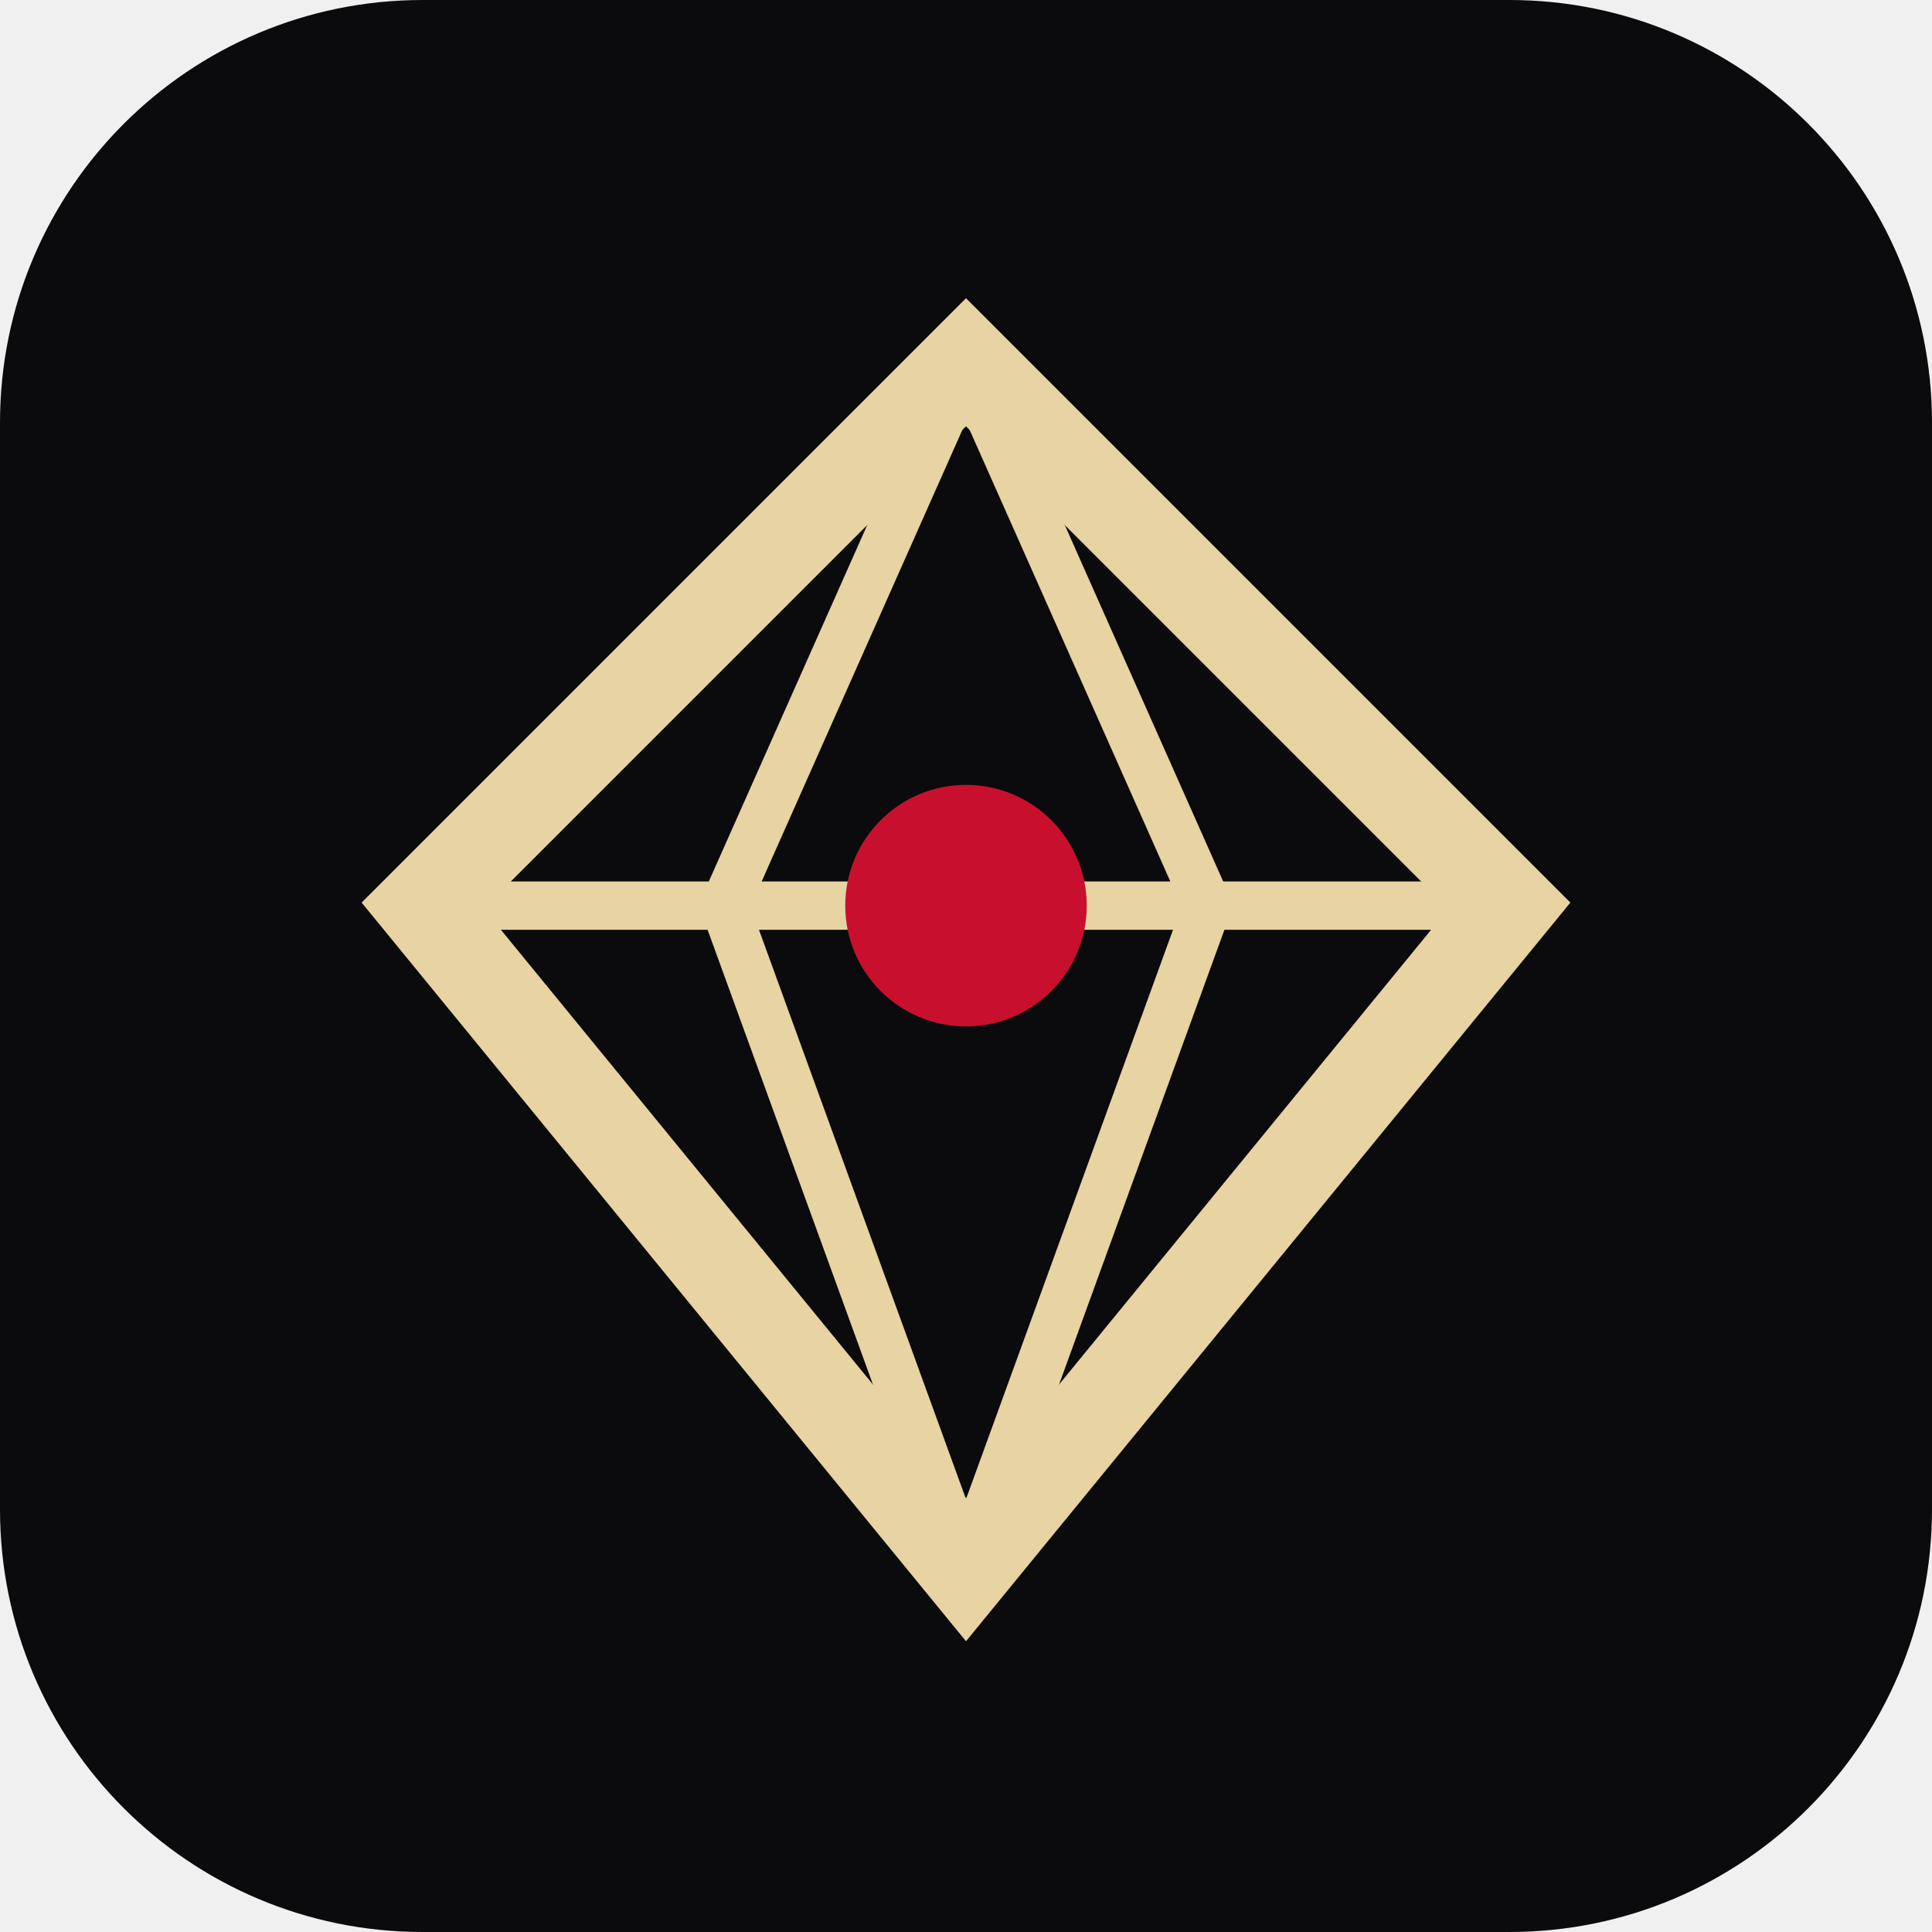
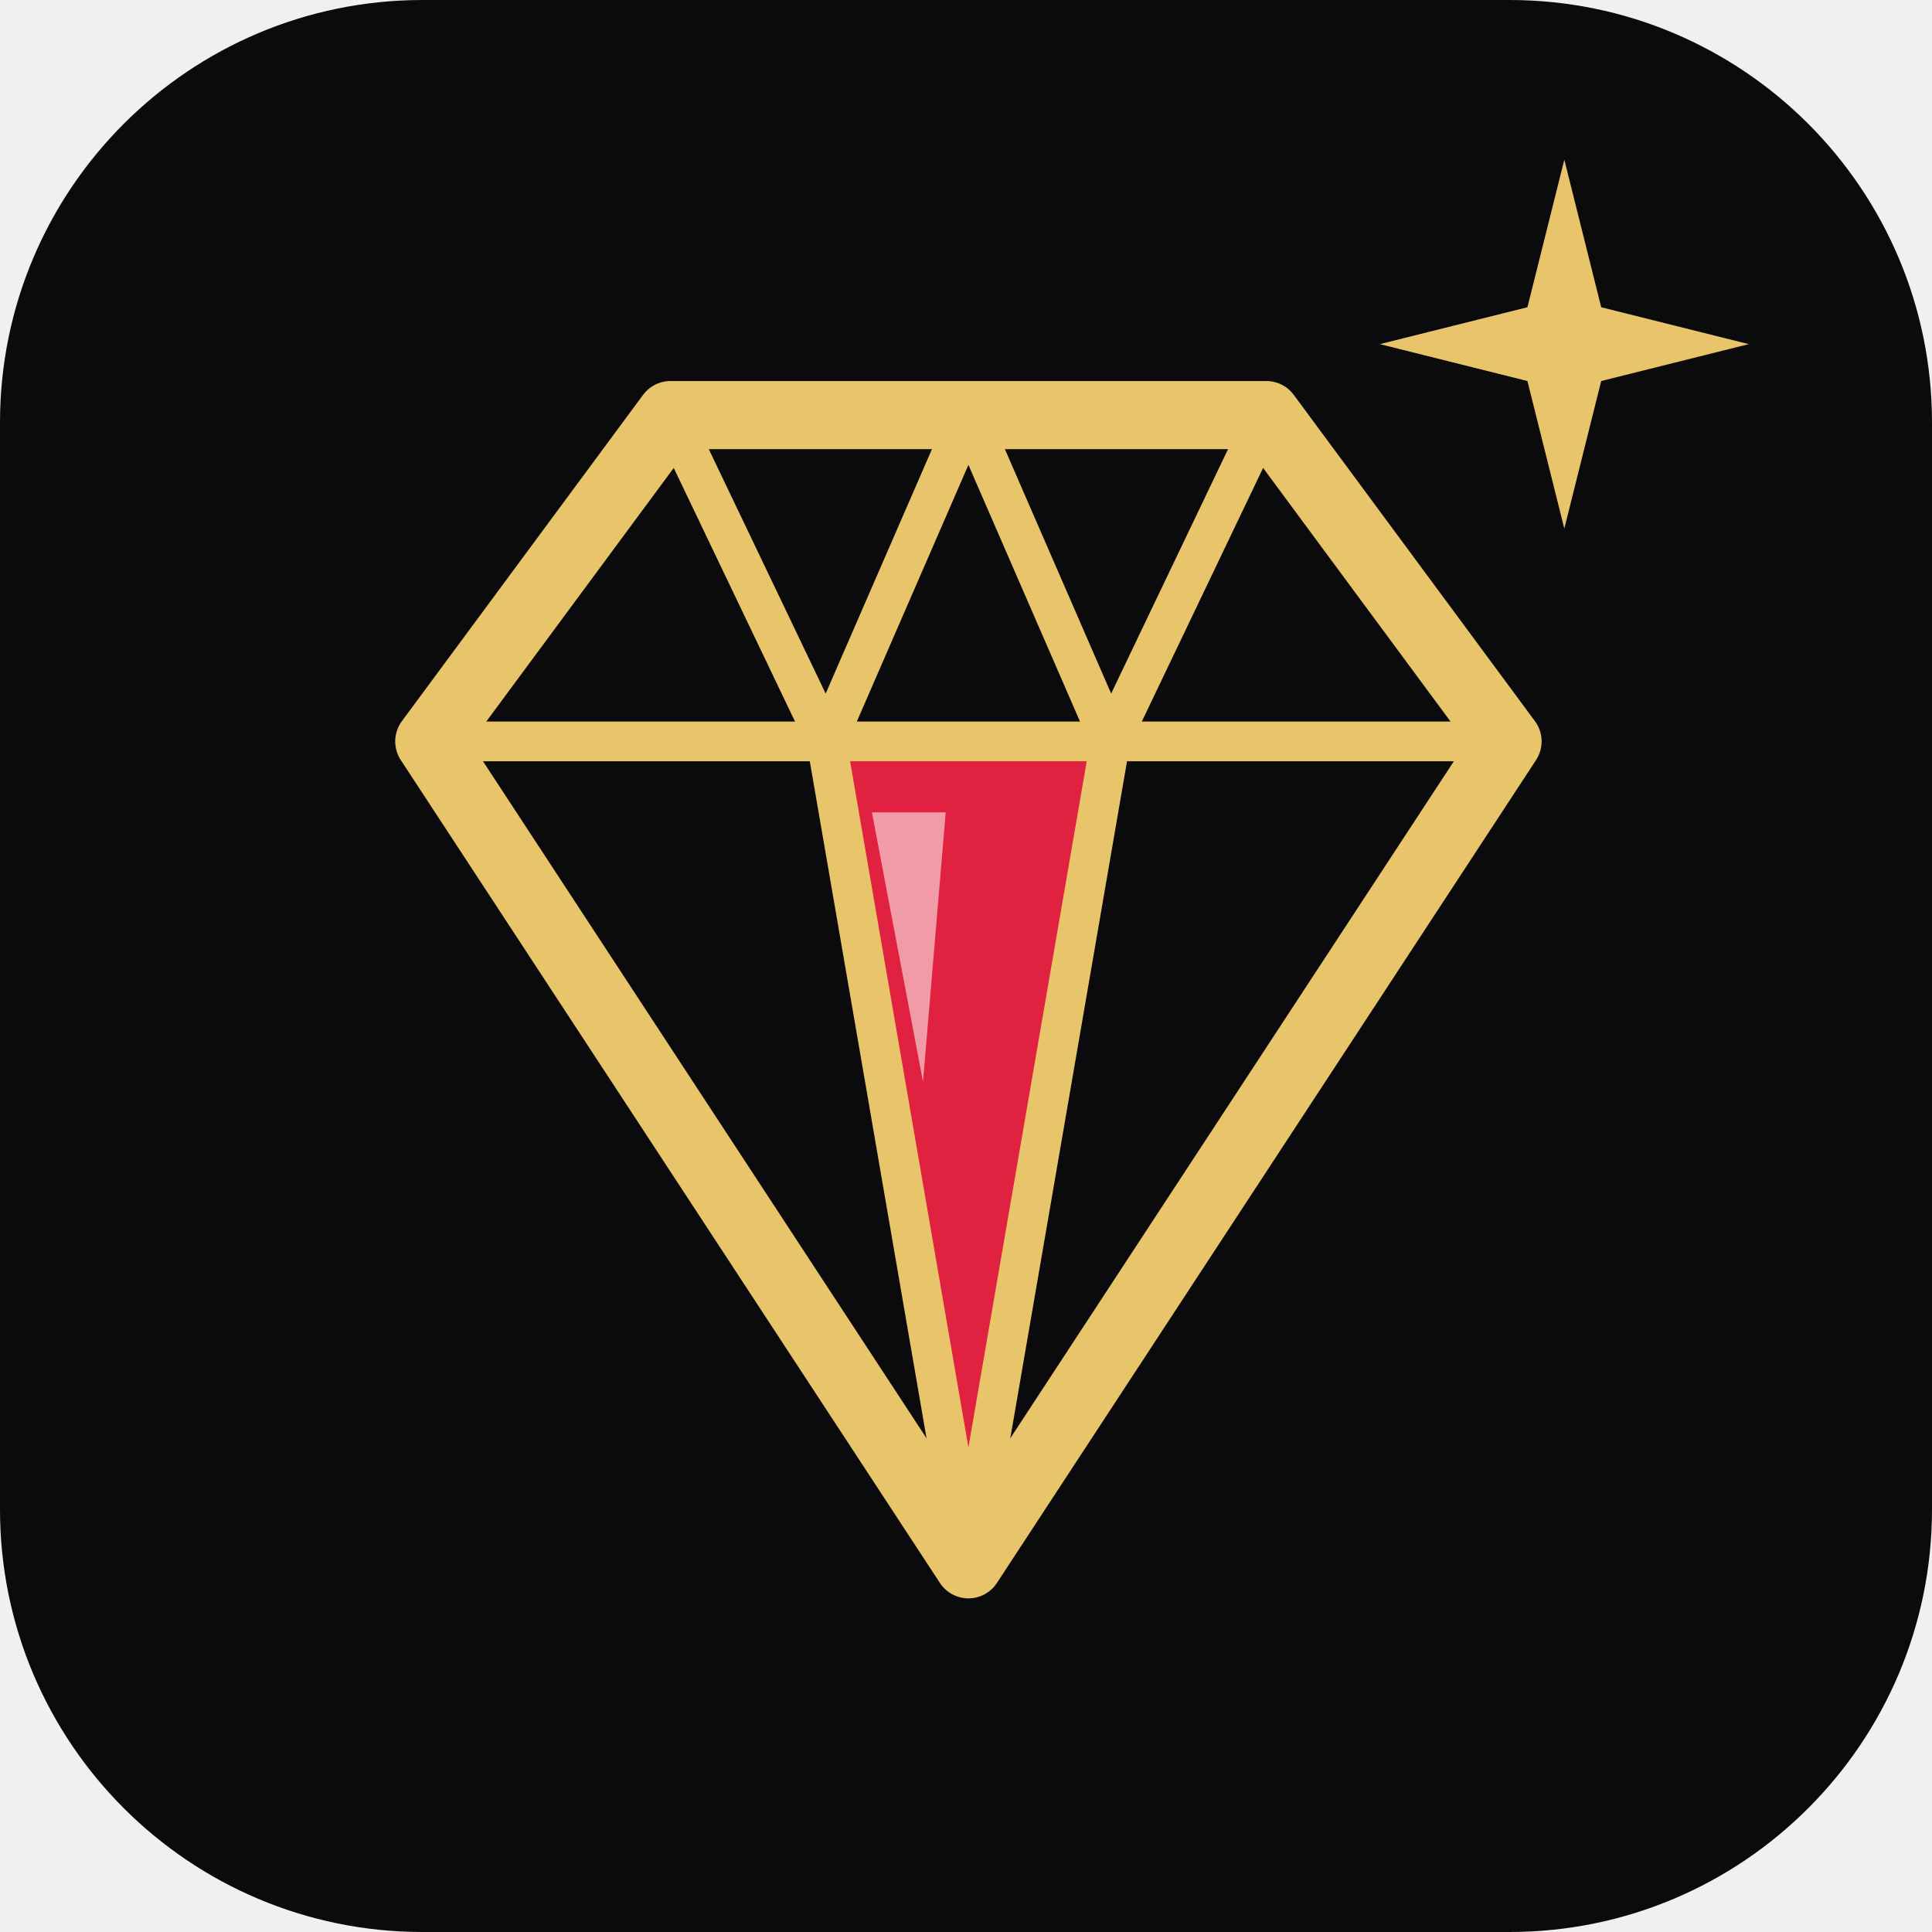
<svg xmlns="http://www.w3.org/2000/svg" viewBox="0 0 64 64">
  <rect width="64" height="64" rx="14" fill="#0b0a0c" />
-   <path d="M32 12 50 30 32 52 14 30Z" fill="none" stroke="#e8d3a2" stroke-width="3" />
-   <path d="M14 30h36M24 30l8 22 8-22M24 30l8-18 8 18" fill="none" stroke="#e8d3a2" stroke-width="1.6" />
-   <circle cx="32" cy="30" r="4" fill="#c8102e" />
+   <g transform="translate(2 2) scale(.94)">
+     <path d="M13 24 L21.5 12.5 H42.5 L51 24 L32 53 Z" fill="none" stroke="#e8c46a" stroke-width="2.4" stroke-linejoin="round" />
+     <path d="M27 24 H37 L32 53 Z" fill="#e0213f" />
+     <path d="M28.6 26.5 L31.2 26.5 L30.4 36 Z" fill="#ffffff" fill-opacity=".55" />
+     <path d="M13 24 H51 M21.5 12.5 L27 24 L32 12.5 L37 24 L42.5 12.5 M27 24 L32 53 L37 24" fill="none" stroke="#e8c46a" stroke-width="1.4" stroke-linejoin="round" stroke-linecap="round" />
+     <path d="M53 3.5 L54.3 8.7 L59.5 10 L54.3 11.3 L53 16.5 L51.7 11.3 L46.5 10 L51.7 8.7 Z" fill="#e8c46a" />
+   </g>
</svg>
